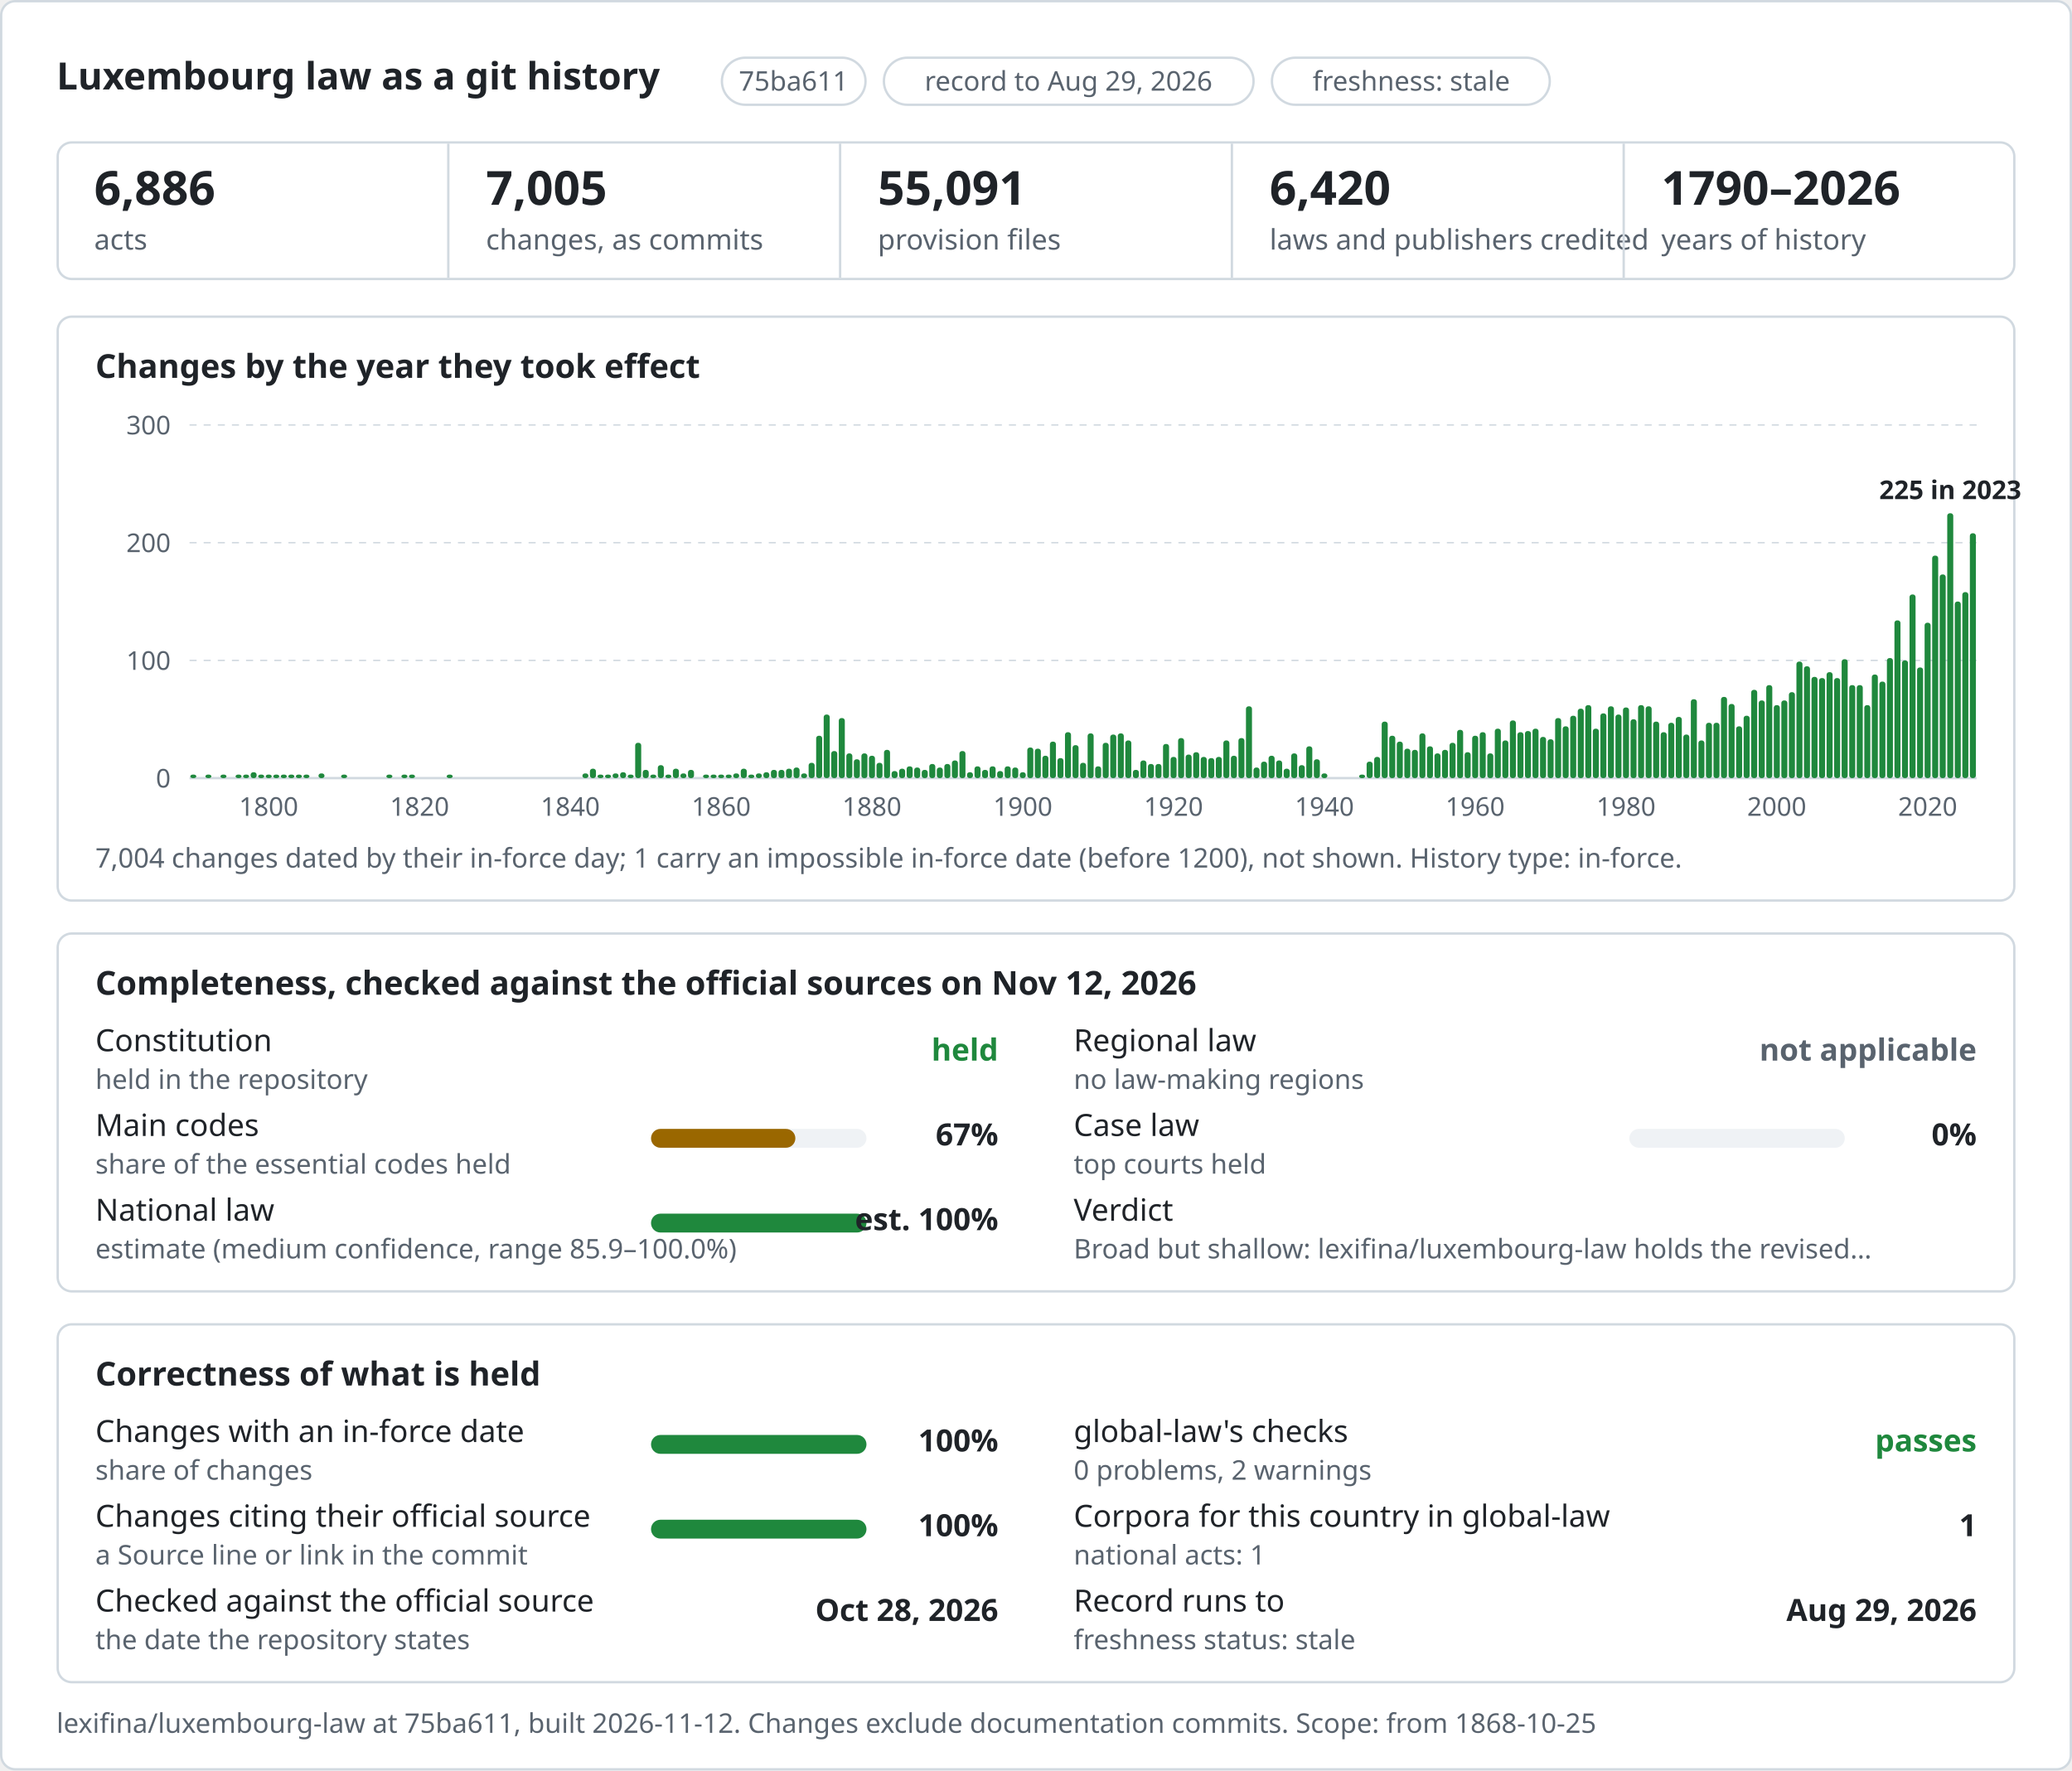
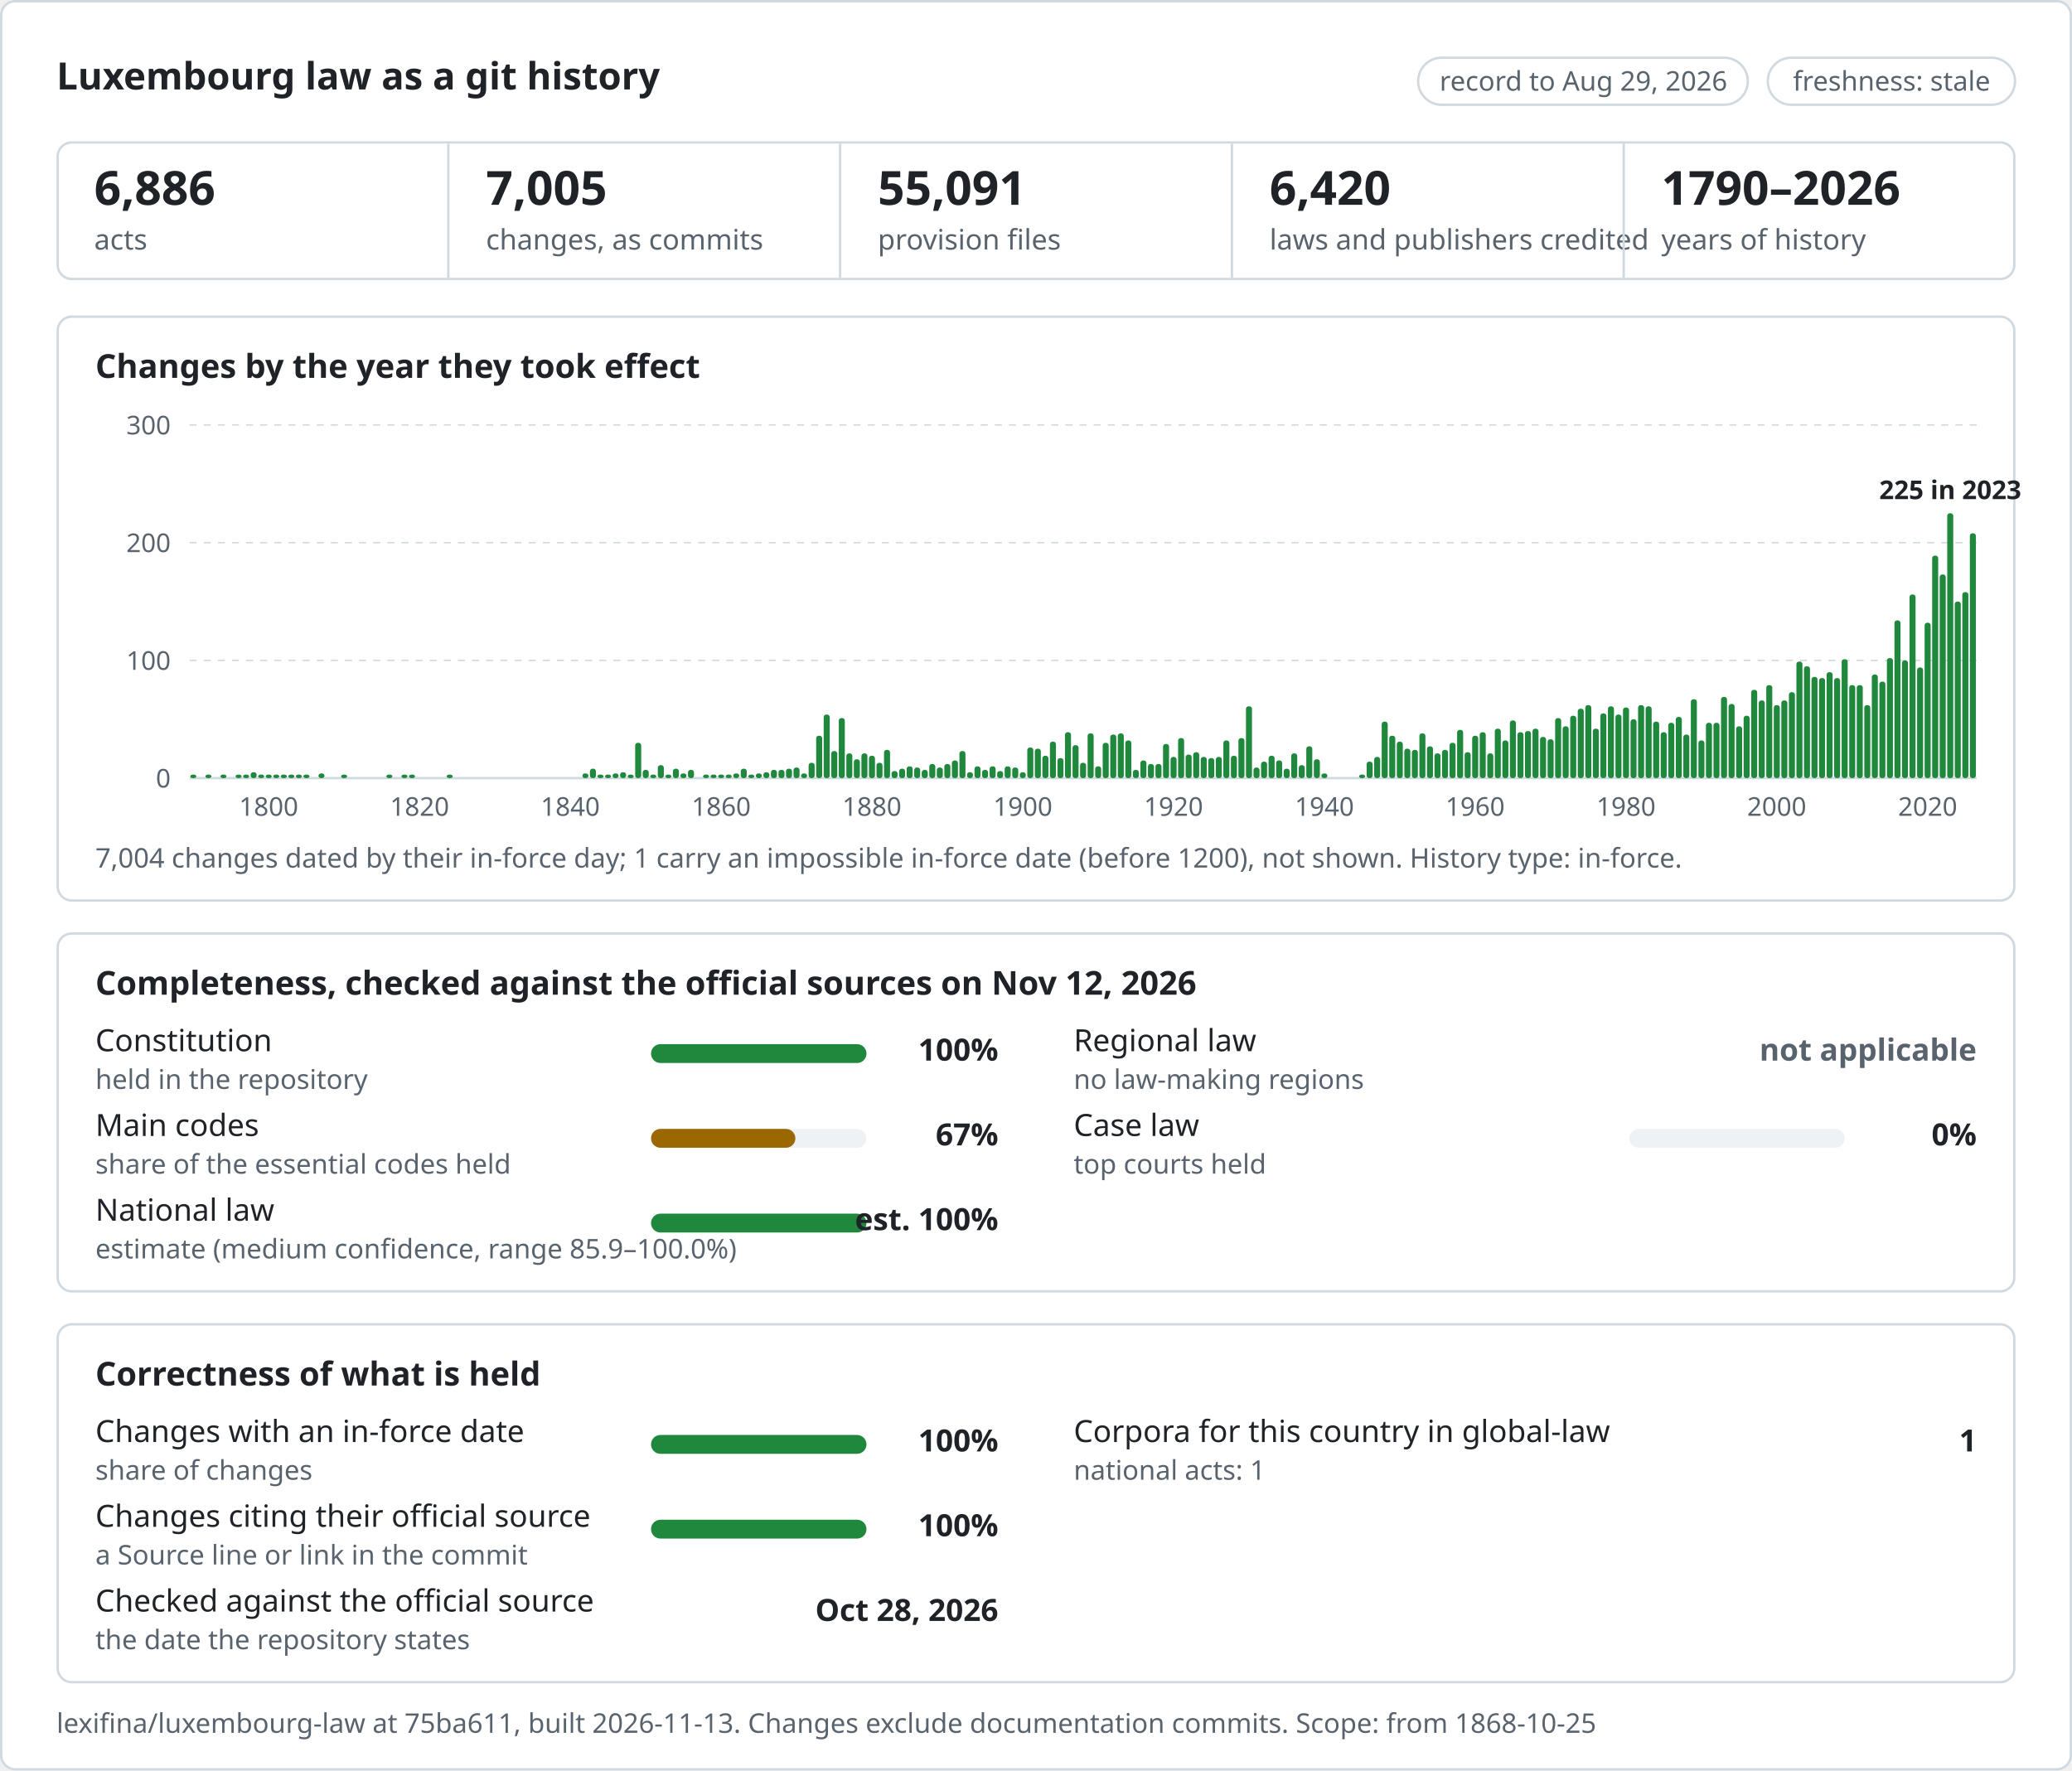
<svg xmlns="http://www.w3.org/2000/svg" width="880" height="752" viewBox="0 0 880 752" font-family="-apple-system,BlinkMacSystemFont,Segoe UI,Noto Sans,Helvetica,Arial,sans-serif">
  <rect x="0.5" y="0.5" width="879" height="751" rx="6" fill="#ffffff" stroke="#d1d9e0" />
  <text x="24" y="38" font-size="16" font-weight="600" fill="#1f2328">Luxembourg law as a git history</text>
-   <rect x="306.6" y="24.5" width="61" height="20" rx="10" fill="none" stroke="#d1d9e0" />
-   <text x="337.0" y="38.5" font-size="11.5" font-weight="500" text-anchor="middle" fill="#59636e">75ba611</text>
-   <rect x="375.4" y="24.5" width="157" height="20" rx="10" fill="none" stroke="#d1d9e0" />
-   <text x="453.8" y="38.5" font-size="11.5" font-weight="500" text-anchor="middle" fill="#59636e">record to Aug 29, 2026</text>
-   <rect x="540.2" y="24.5" width="118" height="20" rx="10" fill="none" stroke="#d1d9e0" />
-   <text x="599.4" y="38.5" font-size="11.5" font-weight="500" text-anchor="middle" fill="#59636e">freshness: stale</text>
+   <rect x="602.3" y="24.5" width="140" height="20" rx="10" fill="none" stroke="#d1d9e0" />
+   <text x="672.5" y="38.5" font-size="11.5" font-weight="500" text-anchor="middle" fill="#59636e">record to Aug 29, 2026</text>
+   <rect x="750.8" y="24.5" width="105" height="20" rx="10" fill="none" stroke="#d1d9e0" />
+   <text x="803.4" y="38.5" font-size="11.5" font-weight="500" text-anchor="middle" fill="#59636e">freshness: stale</text>
  <rect x="24.5" y="60.5" width="831" height="58" rx="6" fill="#ffffff" stroke="#d1d9e0" />
  <text x="40.0" y="87" font-size="20" font-weight="600" fill="#1f2328">6,886</text>
  <text x="40.0" y="106" font-size="12" fill="#59636e">acts</text>
  <line x1="190.4" y1="61" x2="190.4" y2="118" stroke="#d1d9e0" />
  <text x="206.4" y="87" font-size="20" font-weight="600" fill="#1f2328">7,005</text>
  <text x="206.4" y="106" font-size="12" fill="#59636e">changes, as commits</text>
  <line x1="356.8" y1="61" x2="356.8" y2="118" stroke="#d1d9e0" />
  <text x="372.8" y="87" font-size="20" font-weight="600" fill="#1f2328">55,091</text>
  <text x="372.8" y="106" font-size="12" fill="#59636e">provision files</text>
  <line x1="523.2" y1="61" x2="523.2" y2="118" stroke="#d1d9e0" />
  <text x="539.2" y="87" font-size="20" font-weight="600" fill="#1f2328">6,420</text>
-   <text x="539.2" y="106" font-size="12" fill="#59636e">laws and publishers credited</text>
+   <text x="539.2" y="106" font-size="12" fill="#59636e" textLength="142" lengthAdjust="spacingAndGlyphs">laws and publishers credited</text>
  <line x1="689.6" y1="61" x2="689.6" y2="118" stroke="#d1d9e0" />
  <text x="705.6" y="87" font-size="20" font-weight="600" fill="#1f2328">1790–2026</text>
  <text x="705.6" y="106" font-size="12" fill="#59636e">years of history</text>
  <rect x="24.5" y="134.5" width="831" height="248" rx="6" fill="#ffffff" stroke="#d1d9e0" />
  <text x="40.5" y="160.5" font-size="14" font-weight="600" fill="#1f2328">Changes by the year they took effect</text>
  <line x1="80.5" y1="330.5" x2="839.5" y2="330.5" stroke="#d1d9e0" stroke-width="1" />
  <text x="72.5" y="334.5" font-size="11" text-anchor="end" fill="#59636e">0</text>
  <line x1="80.5" y1="280.5" x2="839.5" y2="280.5" stroke="#d1d9e0" stroke-width="0.6" stroke-dasharray="3 3" />
  <text x="72.5" y="284.5" font-size="11" text-anchor="end" fill="#59636e">100</text>
  <line x1="80.5" y1="230.5" x2="839.5" y2="230.5" stroke="#d1d9e0" stroke-width="0.6" stroke-dasharray="3 3" />
  <text x="72.5" y="234.5" font-size="11" text-anchor="end" fill="#59636e">200</text>
  <line x1="80.5" y1="180.5" x2="839.5" y2="180.5" stroke="#d1d9e0" stroke-width="0.6" stroke-dasharray="3 3" />
  <text x="72.5" y="184.5" font-size="11" text-anchor="end" fill="#59636e">300</text>
  <rect x="80.82" y="329.0" width="2.56" height="1.5" rx="1.1" fill="#1f883d" />
  <rect x="87.23" y="329.0" width="2.56" height="1.5" rx="1.1" fill="#1f883d" />
  <rect x="93.63" y="329.0" width="2.56" height="1.5" rx="1.1" fill="#1f883d" />
  <rect x="100.04" y="329.0" width="2.56" height="1.5" rx="1.1" fill="#1f883d" />
  <rect x="103.24" y="329.0" width="2.56" height="1.5" rx="1.1" fill="#1f883d" />
  <rect x="106.44" y="328.0" width="2.56" height="2.5" rx="1.1" fill="#1f883d" />
  <rect x="109.64" y="329.0" width="2.56" height="1.5" rx="1.1" fill="#1f883d" />
  <rect x="112.85" y="329.0" width="2.56" height="1.5" rx="1.1" fill="#1f883d" />
  <text x="114.1" y="346.5" font-size="11" text-anchor="middle" fill="#59636e">1800</text>
  <rect x="116.05" y="329.0" width="2.56" height="1.5" rx="1.1" fill="#1f883d" />
  <rect x="119.25" y="329.0" width="2.56" height="1.5" rx="1.1" fill="#1f883d" />
  <rect x="122.45" y="329.0" width="2.56" height="1.5" rx="1.1" fill="#1f883d" />
  <rect x="125.66" y="329.0" width="2.56" height="1.5" rx="1.1" fill="#1f883d" />
  <rect x="128.86" y="329.0" width="2.56" height="1.5" rx="1.1" fill="#1f883d" />
  <rect x="135.26" y="328.5" width="2.56" height="2.0" rx="1.1" fill="#1f883d" />
  <rect x="144.87" y="329.0" width="2.56" height="1.5" rx="1.1" fill="#1f883d" />
  <rect x="164.09" y="329.0" width="2.56" height="1.5" rx="1.1" fill="#1f883d" />
  <rect x="170.49" y="329.0" width="2.56" height="1.5" rx="1.1" fill="#1f883d" />
  <rect x="173.69" y="329.0" width="2.56" height="1.5" rx="1.1" fill="#1f883d" />
  <text x="178.2" y="346.5" font-size="11" text-anchor="middle" fill="#59636e">1820</text>
  <rect x="189.71" y="329.0" width="2.56" height="1.5" rx="1.1" fill="#1f883d" />
  <text x="242.2" y="346.5" font-size="11" text-anchor="middle" fill="#59636e">1840</text>
  <rect x="247.35" y="328.5" width="2.56" height="2.0" rx="1.1" fill="#1f883d" />
  <rect x="250.55" y="326.5" width="2.56" height="4.0" rx="1.1" fill="#1f883d" />
  <rect x="253.76" y="329.0" width="2.56" height="1.5" rx="1.1" fill="#1f883d" />
  <rect x="256.96" y="329.0" width="2.56" height="1.5" rx="1.1" fill="#1f883d" />
  <rect x="260.16" y="328.5" width="2.56" height="2.0" rx="1.1" fill="#1f883d" />
  <rect x="263.36" y="328.0" width="2.56" height="2.5" rx="1.1" fill="#1f883d" />
  <rect x="266.57" y="329.0" width="2.56" height="1.5" rx="1.1" fill="#1f883d" />
  <rect x="269.77" y="315.5" width="2.56" height="15.0" rx="1.1" fill="#1f883d" />
  <rect x="272.97" y="327.0" width="2.56" height="3.5" rx="1.1" fill="#1f883d" />
  <rect x="276.17" y="329.0" width="2.56" height="1.5" rx="1.1" fill="#1f883d" />
  <rect x="279.38" y="325.0" width="2.56" height="5.5" rx="1.1" fill="#1f883d" />
  <rect x="282.58" y="329.0" width="2.56" height="1.5" rx="1.1" fill="#1f883d" />
  <rect x="285.78" y="326.5" width="2.56" height="4.0" rx="1.1" fill="#1f883d" />
  <rect x="288.98" y="328.5" width="2.56" height="2.0" rx="1.1" fill="#1f883d" />
  <rect x="292.19" y="327.0" width="2.56" height="3.5" rx="1.1" fill="#1f883d" />
  <rect x="298.59" y="329.0" width="2.56" height="1.5" rx="1.1" fill="#1f883d" />
  <rect x="301.79" y="329.0" width="2.56" height="1.5" rx="1.1" fill="#1f883d" />
  <rect x="305.00" y="329.0" width="2.56" height="1.5" rx="1.1" fill="#1f883d" />
  <text x="306.3" y="346.5" font-size="11" text-anchor="middle" fill="#59636e">1860</text>
  <rect x="308.20" y="329.0" width="2.56" height="1.5" rx="1.1" fill="#1f883d" />
  <rect x="311.40" y="328.5" width="2.56" height="2.0" rx="1.1" fill="#1f883d" />
  <rect x="314.61" y="326.5" width="2.56" height="4.0" rx="1.1" fill="#1f883d" />
  <rect x="317.81" y="329.0" width="2.56" height="1.5" rx="1.1" fill="#1f883d" />
  <rect x="321.01" y="328.5" width="2.56" height="2.0" rx="1.1" fill="#1f883d" />
  <rect x="324.21" y="328.0" width="2.56" height="2.5" rx="1.1" fill="#1f883d" />
  <rect x="327.42" y="327.0" width="2.56" height="3.5" rx="1.1" fill="#1f883d" />
  <rect x="330.62" y="327.0" width="2.56" height="3.5" rx="1.1" fill="#1f883d" />
  <rect x="333.82" y="326.5" width="2.56" height="4.0" rx="1.1" fill="#1f883d" />
  <rect x="337.02" y="326.0" width="2.56" height="4.5" rx="1.1" fill="#1f883d" />
  <rect x="340.23" y="328.5" width="2.56" height="2.0" rx="1.1" fill="#1f883d" />
  <rect x="343.43" y="324.0" width="2.56" height="6.5" rx="1.1" fill="#1f883d" />
  <rect x="346.63" y="312.5" width="2.56" height="18.0" rx="1.1" fill="#1f883d" />
  <rect x="349.83" y="303.5" width="2.56" height="27.0" rx="1.1" fill="#1f883d" />
  <rect x="353.04" y="319.0" width="2.56" height="11.5" rx="1.1" fill="#1f883d" />
  <rect x="356.24" y="305.0" width="2.56" height="25.5" rx="1.1" fill="#1f883d" />
  <rect x="359.44" y="320.0" width="2.56" height="10.5" rx="1.1" fill="#1f883d" />
  <rect x="362.64" y="322.5" width="2.56" height="8.0" rx="1.1" fill="#1f883d" />
  <rect x="365.85" y="320.0" width="2.56" height="10.5" rx="1.1" fill="#1f883d" />
  <rect x="369.05" y="321.0" width="2.56" height="9.5" rx="1.1" fill="#1f883d" />
  <text x="370.3" y="346.5" font-size="11" text-anchor="middle" fill="#59636e">1880</text>
  <rect x="372.25" y="324.0" width="2.56" height="6.5" rx="1.1" fill="#1f883d" />
  <rect x="375.45" y="318.5" width="2.56" height="12.0" rx="1.1" fill="#1f883d" />
  <rect x="378.66" y="327.5" width="2.56" height="3.0" rx="1.1" fill="#1f883d" />
  <rect x="381.86" y="326.5" width="2.56" height="4.0" rx="1.1" fill="#1f883d" />
  <rect x="385.06" y="325.5" width="2.56" height="5.0" rx="1.1" fill="#1f883d" />
  <rect x="388.26" y="326.0" width="2.56" height="4.5" rx="1.1" fill="#1f883d" />
  <rect x="391.47" y="327.0" width="2.56" height="3.5" rx="1.1" fill="#1f883d" />
  <rect x="394.67" y="324.5" width="2.56" height="6.0" rx="1.1" fill="#1f883d" />
  <rect x="397.87" y="326.0" width="2.56" height="4.5" rx="1.1" fill="#1f883d" />
  <rect x="401.07" y="324.5" width="2.56" height="6.0" rx="1.1" fill="#1f883d" />
  <rect x="404.28" y="323.0" width="2.56" height="7.5" rx="1.1" fill="#1f883d" />
  <rect x="407.48" y="319.0" width="2.56" height="11.5" rx="1.1" fill="#1f883d" />
  <rect x="410.68" y="328.0" width="2.56" height="2.5" rx="1.1" fill="#1f883d" />
  <rect x="413.88" y="325.5" width="2.56" height="5.0" rx="1.1" fill="#1f883d" />
  <rect x="417.09" y="327.0" width="2.56" height="3.5" rx="1.1" fill="#1f883d" />
  <rect x="420.29" y="325.5" width="2.56" height="5.0" rx="1.1" fill="#1f883d" />
  <rect x="423.49" y="327.5" width="2.56" height="3.0" rx="1.1" fill="#1f883d" />
  <rect x="426.69" y="325.5" width="2.56" height="5.0" rx="1.1" fill="#1f883d" />
  <rect x="429.90" y="326.0" width="2.56" height="4.5" rx="1.1" fill="#1f883d" />
  <rect x="433.10" y="328.0" width="2.56" height="2.5" rx="1.1" fill="#1f883d" />
  <text x="434.4" y="346.5" font-size="11" text-anchor="middle" fill="#59636e">1900</text>
  <rect x="436.30" y="317.5" width="2.56" height="13.0" rx="1.1" fill="#1f883d" />
  <rect x="439.50" y="318.0" width="2.56" height="12.5" rx="1.1" fill="#1f883d" />
  <rect x="442.71" y="321.0" width="2.56" height="9.5" rx="1.1" fill="#1f883d" />
  <rect x="445.91" y="315.0" width="2.56" height="15.5" rx="1.1" fill="#1f883d" />
  <rect x="449.11" y="322.0" width="2.56" height="8.5" rx="1.1" fill="#1f883d" />
  <rect x="452.31" y="311.0" width="2.56" height="19.5" rx="1.1" fill="#1f883d" />
  <rect x="455.52" y="316.5" width="2.56" height="14.0" rx="1.1" fill="#1f883d" />
  <rect x="458.72" y="324.0" width="2.56" height="6.5" rx="1.1" fill="#1f883d" />
  <rect x="461.92" y="311.5" width="2.56" height="19.0" rx="1.1" fill="#1f883d" />
  <rect x="465.12" y="325.5" width="2.56" height="5.0" rx="1.1" fill="#1f883d" />
  <rect x="468.33" y="315.5" width="2.56" height="15.0" rx="1.1" fill="#1f883d" />
  <rect x="471.53" y="312.0" width="2.56" height="18.5" rx="1.1" fill="#1f883d" />
  <rect x="474.73" y="311.5" width="2.56" height="19.0" rx="1.1" fill="#1f883d" />
  <rect x="477.93" y="314.5" width="2.56" height="16.0" rx="1.1" fill="#1f883d" />
  <rect x="481.14" y="327.0" width="2.56" height="3.5" rx="1.1" fill="#1f883d" />
  <rect x="484.34" y="323.0" width="2.56" height="7.5" rx="1.1" fill="#1f883d" />
  <rect x="487.54" y="324.5" width="2.56" height="6.0" rx="1.1" fill="#1f883d" />
  <rect x="490.74" y="324.5" width="2.56" height="6.0" rx="1.1" fill="#1f883d" />
  <rect x="493.95" y="316.0" width="2.56" height="14.5" rx="1.1" fill="#1f883d" />
  <rect x="497.15" y="321.5" width="2.56" height="9.0" rx="1.1" fill="#1f883d" />
  <text x="498.4" y="346.5" font-size="11" text-anchor="middle" fill="#59636e">1920</text>
  <rect x="500.35" y="313.5" width="2.56" height="17.0" rx="1.1" fill="#1f883d" />
  <rect x="503.55" y="320.5" width="2.56" height="10.0" rx="1.1" fill="#1f883d" />
  <rect x="506.76" y="319.5" width="2.56" height="11.0" rx="1.1" fill="#1f883d" />
  <rect x="509.96" y="321.5" width="2.56" height="9.0" rx="1.1" fill="#1f883d" />
  <rect x="513.16" y="322.0" width="2.56" height="8.5" rx="1.1" fill="#1f883d" />
  <rect x="516.36" y="321.5" width="2.56" height="9.0" rx="1.1" fill="#1f883d" />
  <rect x="519.57" y="314.5" width="2.56" height="16.0" rx="1.1" fill="#1f883d" />
  <rect x="522.77" y="321.0" width="2.56" height="9.5" rx="1.1" fill="#1f883d" />
  <rect x="525.97" y="313.5" width="2.56" height="17.0" rx="1.1" fill="#1f883d" />
  <rect x="529.17" y="300.0" width="2.56" height="30.5" rx="1.1" fill="#1f883d" />
  <rect x="532.38" y="326.0" width="2.56" height="4.5" rx="1.1" fill="#1f883d" />
  <rect x="535.58" y="323.5" width="2.56" height="7.0" rx="1.1" fill="#1f883d" />
  <rect x="538.78" y="321.0" width="2.56" height="9.5" rx="1.1" fill="#1f883d" />
  <rect x="541.98" y="323.0" width="2.56" height="7.5" rx="1.1" fill="#1f883d" />
  <rect x="545.19" y="326.5" width="2.56" height="4.0" rx="1.1" fill="#1f883d" />
  <rect x="548.39" y="320.0" width="2.56" height="10.5" rx="1.1" fill="#1f883d" />
  <rect x="551.59" y="325.0" width="2.56" height="5.5" rx="1.1" fill="#1f883d" />
  <rect x="554.79" y="317.0" width="2.56" height="13.5" rx="1.1" fill="#1f883d" />
  <rect x="558.00" y="322.5" width="2.56" height="8.0" rx="1.1" fill="#1f883d" />
  <rect x="561.20" y="328.5" width="2.56" height="2.0" rx="1.1" fill="#1f883d" />
  <text x="562.5" y="346.5" font-size="11" text-anchor="middle" fill="#59636e">1940</text>
  <rect x="577.21" y="329.0" width="2.56" height="1.5" rx="1.1" fill="#1f883d" />
  <rect x="580.42" y="323.5" width="2.56" height="7.0" rx="1.1" fill="#1f883d" />
  <rect x="583.62" y="321.5" width="2.56" height="9.0" rx="1.1" fill="#1f883d" />
  <rect x="586.82" y="306.5" width="2.56" height="24.0" rx="1.1" fill="#1f883d" />
  <rect x="590.02" y="312.5" width="2.56" height="18.0" rx="1.1" fill="#1f883d" />
  <rect x="593.23" y="315.0" width="2.56" height="15.5" rx="1.1" fill="#1f883d" />
  <rect x="596.43" y="318.0" width="2.56" height="12.5" rx="1.1" fill="#1f883d" />
  <rect x="599.63" y="318.5" width="2.56" height="12.0" rx="1.1" fill="#1f883d" />
  <rect x="602.83" y="311.5" width="2.56" height="19.0" rx="1.1" fill="#1f883d" />
  <rect x="606.04" y="317.0" width="2.56" height="13.5" rx="1.1" fill="#1f883d" />
  <rect x="609.24" y="320.0" width="2.56" height="10.5" rx="1.1" fill="#1f883d" />
  <rect x="612.44" y="318.5" width="2.56" height="12.0" rx="1.1" fill="#1f883d" />
  <rect x="615.64" y="315.5" width="2.56" height="15.0" rx="1.1" fill="#1f883d" />
  <rect x="618.85" y="310.0" width="2.56" height="20.5" rx="1.1" fill="#1f883d" />
  <rect x="622.05" y="319.5" width="2.56" height="11.0" rx="1.1" fill="#1f883d" />
  <rect x="625.25" y="312.5" width="2.56" height="18.0" rx="1.1" fill="#1f883d" />
  <text x="626.5" y="346.5" font-size="11" text-anchor="middle" fill="#59636e">1960</text>
  <rect x="628.45" y="311.0" width="2.56" height="19.5" rx="1.1" fill="#1f883d" />
  <rect x="631.66" y="320.0" width="2.56" height="10.5" rx="1.1" fill="#1f883d" />
  <rect x="634.86" y="309.5" width="2.56" height="21.0" rx="1.1" fill="#1f883d" />
  <rect x="638.06" y="314.5" width="2.56" height="16.0" rx="1.1" fill="#1f883d" />
  <rect x="641.26" y="306.0" width="2.56" height="24.5" rx="1.1" fill="#1f883d" />
  <rect x="644.47" y="311.0" width="2.56" height="19.5" rx="1.1" fill="#1f883d" />
  <rect x="647.67" y="310.5" width="2.56" height="20.0" rx="1.1" fill="#1f883d" />
  <rect x="650.87" y="309.5" width="2.56" height="21.0" rx="1.1" fill="#1f883d" />
  <rect x="654.07" y="313.0" width="2.56" height="17.5" rx="1.1" fill="#1f883d" />
  <rect x="657.28" y="314.0" width="2.56" height="16.5" rx="1.1" fill="#1f883d" />
  <rect x="660.48" y="305.0" width="2.56" height="25.5" rx="1.1" fill="#1f883d" />
  <rect x="663.68" y="308.5" width="2.56" height="22.0" rx="1.1" fill="#1f883d" />
  <rect x="666.88" y="304.0" width="2.56" height="26.5" rx="1.1" fill="#1f883d" />
  <rect x="670.09" y="301.0" width="2.56" height="29.5" rx="1.1" fill="#1f883d" />
  <rect x="673.29" y="299.5" width="2.56" height="31.0" rx="1.1" fill="#1f883d" />
  <rect x="676.49" y="309.5" width="2.56" height="21.0" rx="1.1" fill="#1f883d" />
  <rect x="679.69" y="303.0" width="2.56" height="27.5" rx="1.1" fill="#1f883d" />
  <rect x="682.90" y="300.0" width="2.56" height="30.5" rx="1.1" fill="#1f883d" />
  <rect x="686.10" y="303.5" width="2.56" height="27.0" rx="1.1" fill="#1f883d" />
  <rect x="689.30" y="300.5" width="2.56" height="30.0" rx="1.1" fill="#1f883d" />
  <text x="690.6" y="346.5" font-size="11" text-anchor="middle" fill="#59636e">1980</text>
  <rect x="692.50" y="305.5" width="2.56" height="25.0" rx="1.1" fill="#1f883d" />
  <rect x="695.71" y="299.5" width="2.56" height="31.0" rx="1.1" fill="#1f883d" />
  <rect x="698.91" y="300.0" width="2.56" height="30.5" rx="1.1" fill="#1f883d" />
  <rect x="702.11" y="306.5" width="2.56" height="24.0" rx="1.1" fill="#1f883d" />
  <rect x="705.31" y="311.0" width="2.56" height="19.5" rx="1.1" fill="#1f883d" />
  <rect x="708.52" y="307.0" width="2.56" height="23.5" rx="1.1" fill="#1f883d" />
  <rect x="711.72" y="304.5" width="2.56" height="26.0" rx="1.1" fill="#1f883d" />
  <rect x="714.92" y="312.0" width="2.56" height="18.5" rx="1.1" fill="#1f883d" />
  <rect x="718.12" y="297.0" width="2.56" height="33.5" rx="1.1" fill="#1f883d" />
  <rect x="721.33" y="314.5" width="2.56" height="16.0" rx="1.1" fill="#1f883d" />
  <rect x="724.53" y="307.0" width="2.56" height="23.5" rx="1.1" fill="#1f883d" />
  <rect x="727.73" y="307.0" width="2.56" height="23.5" rx="1.1" fill="#1f883d" />
  <rect x="730.93" y="296.0" width="2.56" height="34.5" rx="1.1" fill="#1f883d" />
  <rect x="734.14" y="299.0" width="2.56" height="31.5" rx="1.1" fill="#1f883d" />
  <rect x="737.34" y="308.5" width="2.56" height="22.0" rx="1.1" fill="#1f883d" />
  <rect x="740.54" y="304.0" width="2.56" height="26.5" rx="1.1" fill="#1f883d" />
  <rect x="743.74" y="293.0" width="2.56" height="37.5" rx="1.1" fill="#1f883d" />
  <rect x="746.95" y="297.5" width="2.56" height="33.0" rx="1.1" fill="#1f883d" />
  <rect x="750.15" y="291.0" width="2.56" height="39.5" rx="1.1" fill="#1f883d" />
  <rect x="753.35" y="299.5" width="2.56" height="31.0" rx="1.1" fill="#1f883d" />
  <text x="754.6" y="346.5" font-size="11" text-anchor="middle" fill="#59636e">2000</text>
  <rect x="756.55" y="297.5" width="2.56" height="33.0" rx="1.1" fill="#1f883d" />
  <rect x="759.76" y="294.0" width="2.56" height="36.5" rx="1.1" fill="#1f883d" />
  <rect x="762.96" y="281.0" width="2.56" height="49.5" rx="1.1" fill="#1f883d" />
  <rect x="766.16" y="283.0" width="2.56" height="47.5" rx="1.1" fill="#1f883d" />
  <rect x="769.36" y="287.5" width="2.56" height="43.0" rx="1.1" fill="#1f883d" />
  <rect x="772.57" y="288.0" width="2.56" height="42.5" rx="1.1" fill="#1f883d" />
  <rect x="775.77" y="285.5" width="2.56" height="45.0" rx="1.1" fill="#1f883d" />
  <rect x="778.97" y="288.0" width="2.56" height="42.5" rx="1.1" fill="#1f883d" />
  <rect x="782.17" y="280.0" width="2.56" height="50.5" rx="1.1" fill="#1f883d" />
  <rect x="785.38" y="291.0" width="2.56" height="39.5" rx="1.1" fill="#1f883d" />
  <rect x="788.58" y="291.0" width="2.56" height="39.5" rx="1.1" fill="#1f883d" />
  <rect x="791.78" y="299.5" width="2.56" height="31.0" rx="1.1" fill="#1f883d" />
  <rect x="794.98" y="286.5" width="2.56" height="44.0" rx="1.1" fill="#1f883d" />
  <rect x="798.19" y="289.5" width="2.56" height="41.0" rx="1.1" fill="#1f883d" />
  <rect x="801.39" y="279.5" width="2.56" height="51.0" rx="1.1" fill="#1f883d" />
  <rect x="804.59" y="263.5" width="2.56" height="67.0" rx="1.1" fill="#1f883d" />
  <rect x="807.79" y="280.5" width="2.56" height="50.0" rx="1.1" fill="#1f883d" />
  <rect x="811.00" y="252.5" width="2.56" height="78.0" rx="1.1" fill="#1f883d" />
  <rect x="814.20" y="283.5" width="2.56" height="47.0" rx="1.1" fill="#1f883d" />
  <rect x="817.40" y="264.5" width="2.56" height="66.0" rx="1.1" fill="#1f883d" />
  <text x="818.7" y="346.5" font-size="11" text-anchor="middle" fill="#59636e">2020</text>
  <rect x="820.61" y="236.0" width="2.56" height="94.5" rx="1.1" fill="#1f883d" />
  <rect x="823.81" y="244.0" width="2.56" height="86.5" rx="1.1" fill="#1f883d" />
  <rect x="827.01" y="218.0" width="2.56" height="112.5" rx="1.1" fill="#1f883d" />
  <text x="828.3" y="212.0" font-size="11" font-weight="600" text-anchor="middle" fill="#1f2328">225 in 2023</text>
  <rect x="830.21" y="255.5" width="2.56" height="75.0" rx="1.1" fill="#1f883d" />
  <rect x="833.42" y="251.5" width="2.56" height="79.0" rx="1.1" fill="#1f883d" />
  <rect x="836.62" y="226.5" width="2.56" height="104.0" rx="1.1" fill="#1f883d" />
  <text x="40.5" y="368.5" font-size="11.5" fill="#59636e">7,004 changes dated by their in-force day; 1 carry an impossible in-force date (before 1200), not shown. History type: in-force.</text>
  <rect x="24.5" y="396.5" width="831" height="152" rx="6" fill="#ffffff" stroke="#d1d9e0" />
  <text x="40.5" y="422.5" font-size="14" font-weight="600" fill="#1f2328">Completeness, checked against the official sources on Nov 12, 2026</text>
  <text x="40.5" y="446.5" font-size="13" fill="#1f2328">Constitution</text>
  <text x="40.5" y="462.5" font-size="11.5" fill="#59636e">held in the repository</text>
-   <text x="424.0" y="450.5" font-size="13" font-weight="600" text-anchor="end" fill="#1f883d">held</text>
+   <g>
+     <rect x="276.5" y="443.5" width="91.5" height="8" rx="4" fill="#eff2f5" />
+     <rect x="276.5" y="443.5" width="91.5" height="8" rx="4" fill="#1f883d" />
+   </g>
+   <text x="424.0" y="450.5" font-size="13" font-weight="600" text-anchor="end" fill="#1f2328">100%</text>
  <text x="40.5" y="482.5" font-size="13" fill="#1f2328">Main codes</text>
  <text x="40.5" y="498.5" font-size="11.5" fill="#59636e">share of the essential codes held</text>
  <g>
    <rect x="276.5" y="479.5" width="91.5" height="8" rx="4" fill="#eff2f5" />
    <rect x="276.5" y="479.5" width="61.3" height="8" rx="4" fill="#9a6700" />
  </g>
  <text x="424.0" y="486.5" font-size="13" font-weight="600" text-anchor="end" fill="#1f2328">67%</text>
  <text x="40.5" y="518.5" font-size="13" fill="#1f2328">National law</text>
  <text x="40.5" y="534.5" font-size="11.5" fill="#59636e">estimate (medium confidence, range 85.9–100.0%)</text>
  <g>
    <rect x="276.5" y="515.5" width="91.5" height="8" rx="4" fill="#eff2f5" />
    <rect x="276.5" y="515.5" width="91.5" height="8" rx="4" fill="#1f883d" />
  </g>
  <text x="424.0" y="522.5" font-size="13" font-weight="600" text-anchor="end" fill="#1f2328">est. 100%</text>
  <text x="456.0" y="446.5" font-size="13" fill="#1f2328">Regional law</text>
  <text x="456.0" y="462.5" font-size="11.5" fill="#59636e">no law-making regions</text>
  <text x="839.5" y="450.5" font-size="13" font-weight="600" text-anchor="end" fill="#59636e">not applicable</text>
  <text x="456.0" y="482.5" font-size="13" fill="#1f2328">Case law</text>
  <text x="456.0" y="498.5" font-size="11.5" fill="#59636e">top courts held</text>
  <g>
    <rect x="692.0" y="479.5" width="91.5" height="8" rx="4" fill="#eff2f5" />
  </g>
  <text x="839.5" y="486.5" font-size="13" font-weight="600" text-anchor="end" fill="#1f2328">0%</text>
-   <text x="456.0" y="518.5" font-size="13" fill="#1f2328">Verdict</text>
-   <text x="456.0" y="534.5" font-size="11.5" fill="#59636e">Broad but shallow: lexifina/luxembourg-law holds the revised…</text>
-   <text x="839.5" y="522.5" font-size="13" font-weight="600" text-anchor="end" fill="#59636e" />
  <rect x="24.5" y="562.5" width="831" height="152" rx="6" fill="#ffffff" stroke="#d1d9e0" />
  <text x="40.5" y="588.5" font-size="14" font-weight="600" fill="#1f2328">Correctness of what is held</text>
  <text x="40.5" y="612.5" font-size="13" fill="#1f2328">Changes with an in-force date</text>
  <text x="40.5" y="628.5" font-size="11.5" fill="#59636e">share of changes</text>
  <g>
    <rect x="276.5" y="609.5" width="91.5" height="8" rx="4" fill="#eff2f5" />
    <rect x="276.5" y="609.5" width="91.5" height="8" rx="4" fill="#1f883d" />
  </g>
  <text x="424.0" y="616.5" font-size="13" font-weight="600" text-anchor="end" fill="#1f2328">100%</text>
  <text x="40.5" y="648.5" font-size="13" fill="#1f2328">Changes citing their official source</text>
  <text x="40.5" y="664.5" font-size="11.5" fill="#59636e">a Source line or link in the commit</text>
  <g>
    <rect x="276.5" y="645.5" width="91.5" height="8" rx="4" fill="#eff2f5" />
    <rect x="276.5" y="645.5" width="91.5" height="8" rx="4" fill="#1f883d" />
  </g>
  <text x="424.0" y="652.5" font-size="13" font-weight="600" text-anchor="end" fill="#1f2328">100%</text>
  <text x="40.5" y="684.5" font-size="13" fill="#1f2328">Checked against the official source</text>
  <text x="40.5" y="700.5" font-size="11.5" fill="#59636e">the date the repository states</text>
  <text x="424.0" y="688.5" font-size="13" font-weight="600" text-anchor="end" fill="#1f2328">Oct 28, 2026</text>
-   <text x="456.0" y="612.5" font-size="13" fill="#1f2328">global-law's checks</text>
-   <text x="456.0" y="628.5" font-size="11.5" fill="#59636e">0 problems, 2 warnings</text>
-   <text x="839.5" y="616.5" font-size="13" font-weight="600" text-anchor="end" fill="#1f883d">passes</text>
-   <text x="456.0" y="648.5" font-size="13" fill="#1f2328">Corpora for this country in global-law</text>
-   <text x="456.0" y="664.5" font-size="11.5" fill="#59636e">national acts: 1</text>
-   <text x="839.5" y="652.5" font-size="13" font-weight="600" text-anchor="end" fill="#1f2328">1</text>
-   <text x="456.0" y="684.5" font-size="13" fill="#1f2328">Record runs to</text>
-   <text x="456.0" y="700.5" font-size="11.5" fill="#59636e">freshness status: stale</text>
-   <text x="839.5" y="688.5" font-size="13" font-weight="600" text-anchor="end" fill="#1f2328">Aug 29, 2026</text>
-   <text x="24" y="736" font-size="11.5" fill="#59636e">lexifina/luxembourg-law at 75ba611, built 2026-11-12. Changes exclude documentation commits. Scope: from 1868-10-25</text>
+   <text x="456.0" y="612.5" font-size="13" fill="#1f2328">Corpora for this country in global-law</text>
+   <text x="456.0" y="628.5" font-size="11.5" fill="#59636e">national acts: 1</text>
+   <text x="839.5" y="616.5" font-size="13" font-weight="600" text-anchor="end" fill="#1f2328">1</text>
+   <text x="24" y="736" font-size="11.5" fill="#59636e">lexifina/luxembourg-law at 75ba611, built 2026-11-13. Changes exclude documentation commits. Scope: from 1868-10-25</text>
</svg>
